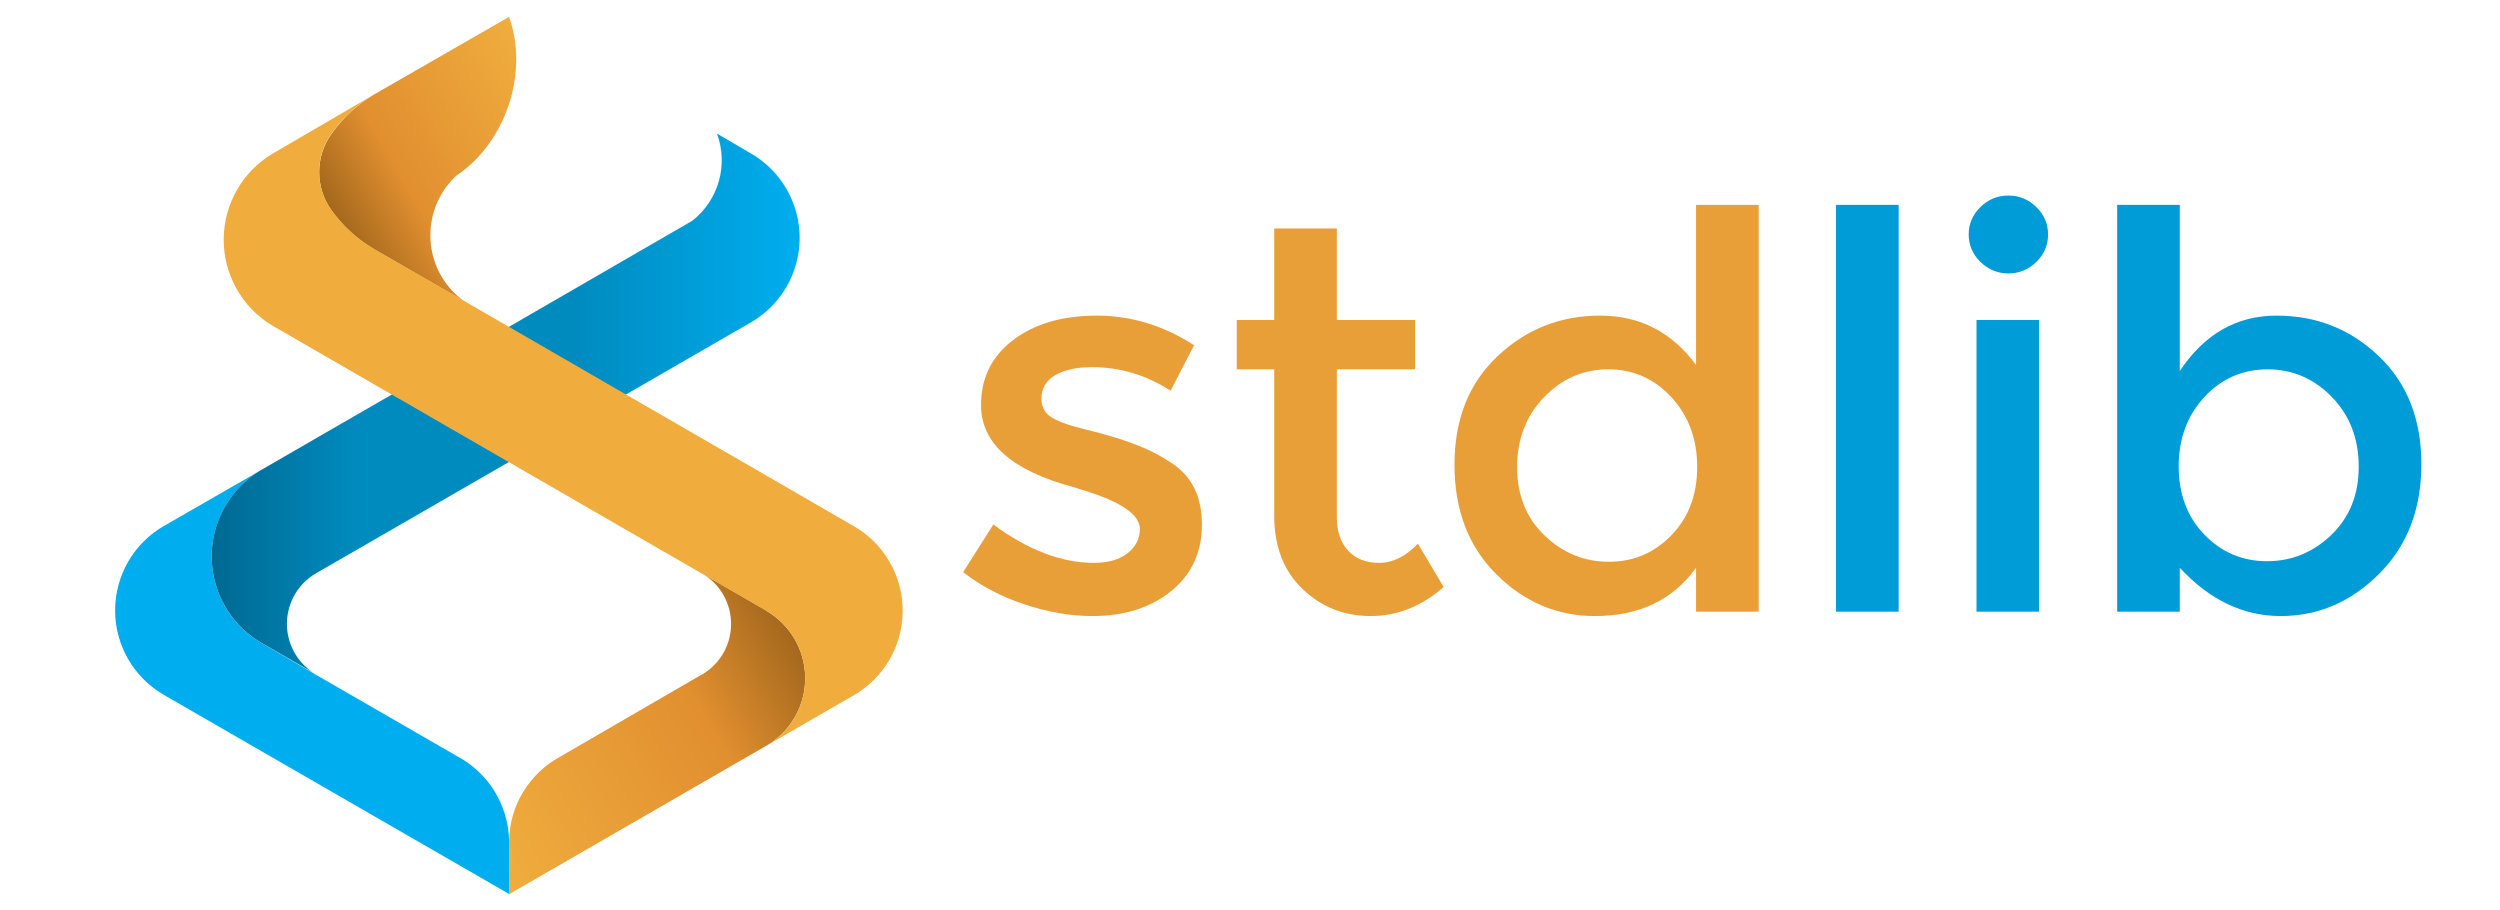
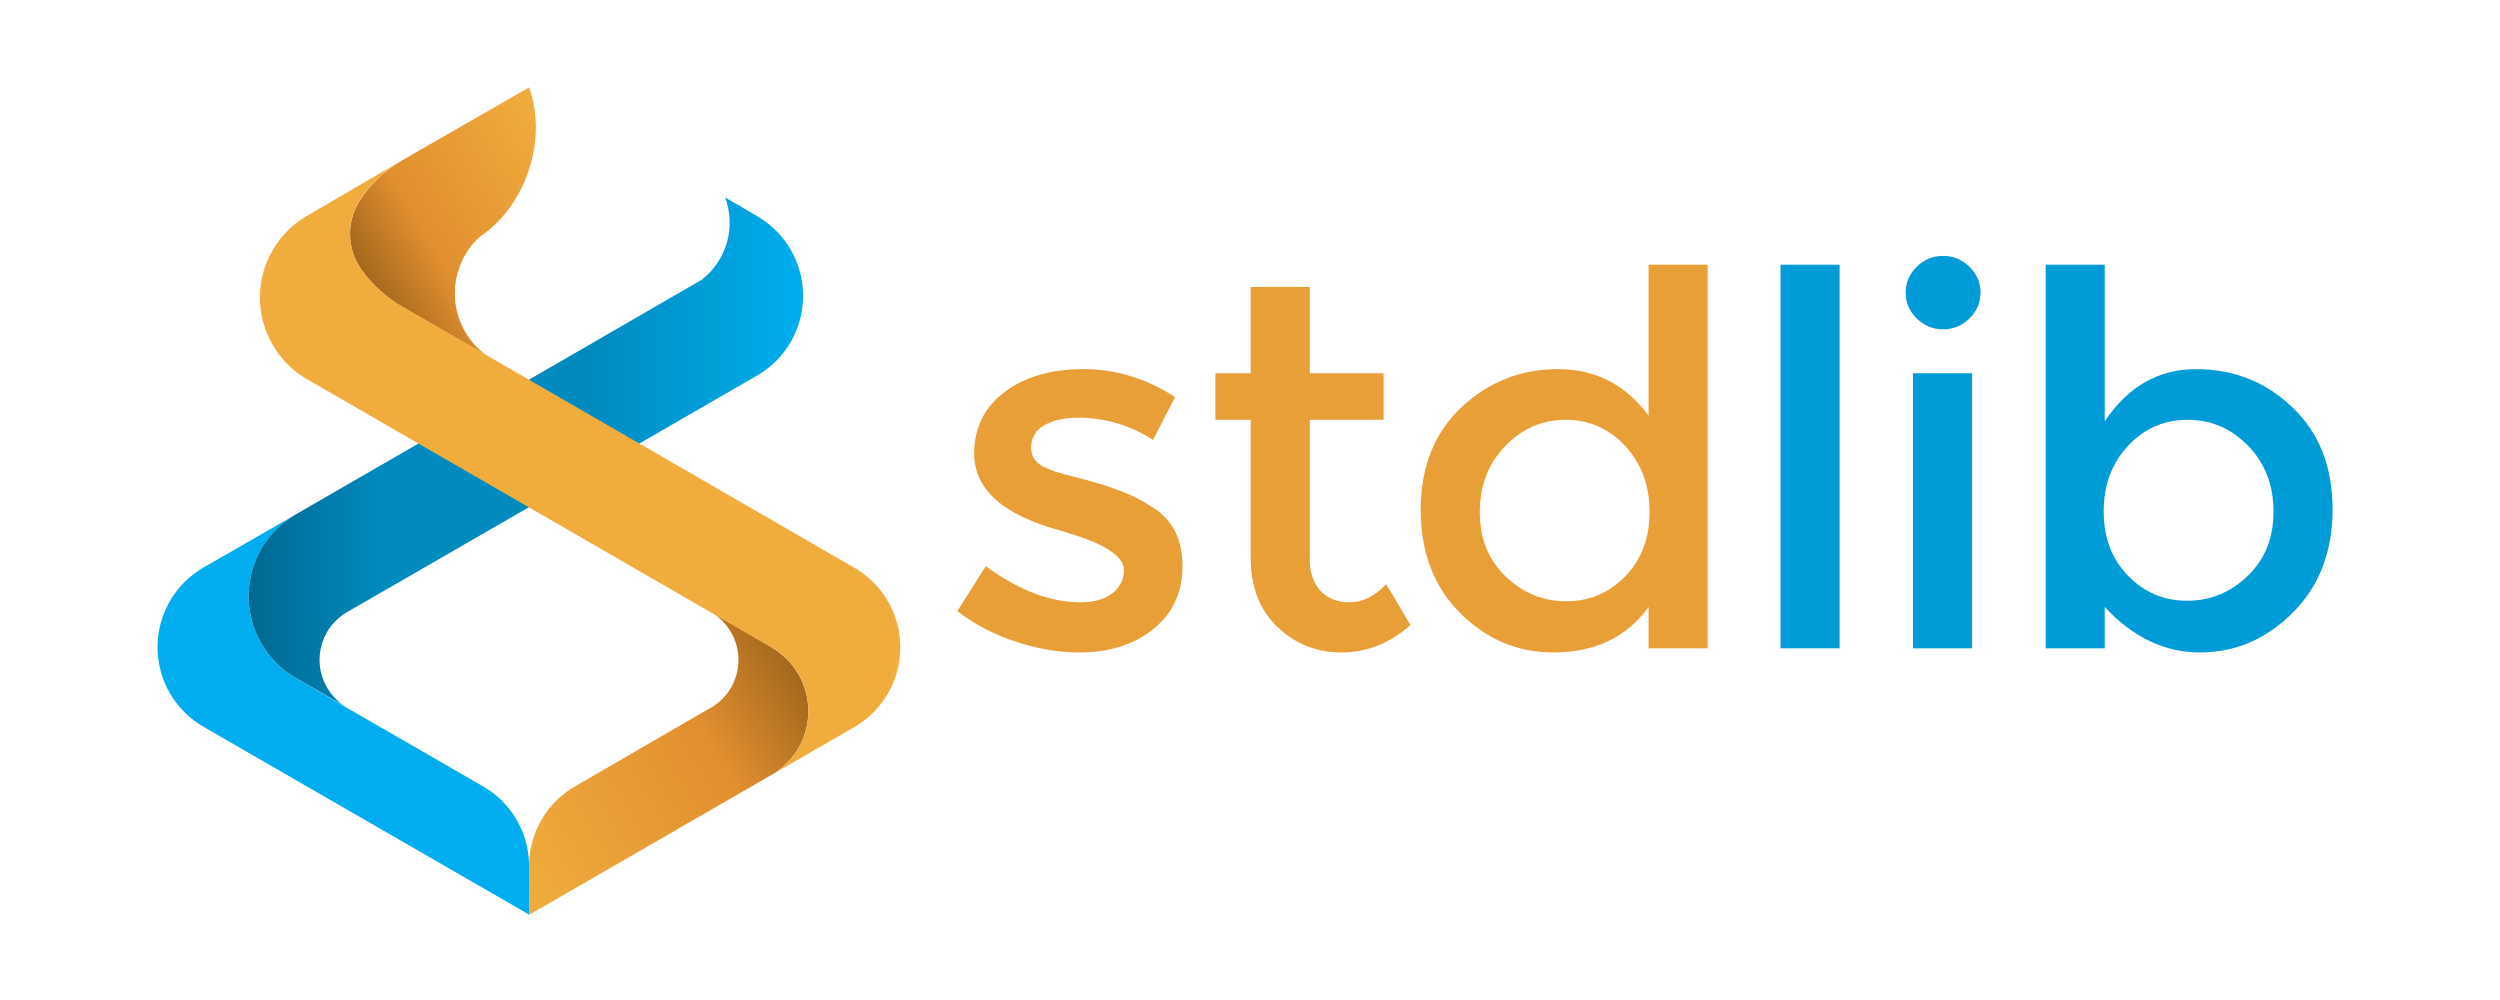
- <svg xmlns="http://www.w3.org/2000/svg" version="1.1" x="0" y="0" width="110" height="40" viewBox="0, 0, 110, 40">
+ <svg xmlns="http://www.w3.org/2000/svg" version="1.1" x="0" y="0" width="100" height="40" viewBox="0, 0, 100, 40">
  <defs>
-     <linearGradient id="Gradient_1" gradientUnits="userSpaceOnUse" x1="30.591" y1="21.026" x2="49.708" y2="9.986" gradientTransform="matrix(0.5, 0, 0, 0.5, 0, 0)">
+     <linearGradient id="Gradient_1" gradientUnits="userSpaceOnUse" x1="30.145" y1="23.745" x2="46.536" y2="14.279" gradientTransform="matrix(0.5, 0, 0, 0.5, 0, 0)">
      <stop offset="0" stop-color="#A4681D" />
      <stop offset="0.31" stop-color="#E18F2F" />
      <stop offset="0.679" stop-color="#E99F37" />
      <stop offset="1" stop-color="#F0AD3E" />
    </linearGradient>
-     <linearGradient id="Gradient_2" gradientUnits="userSpaceOnUse" x1="40.797" y1="71.735" x2="69.362" y2="55.242" gradientTransform="matrix(0.5, 0, 0, 0.5, 0, 0)">
+     <linearGradient id="Gradient_2" gradientUnits="userSpaceOnUse" x1="38.896" y1="67.222" x2="63.387" y2="53.081" gradientTransform="matrix(0.5, 0, 0, 0.5, 0, 0)">
      <stop offset="0" stop-color="#F0AD3E" />
      <stop offset="0.69" stop-color="#E18F2F" />
      <stop offset="1" stop-color="#A4681D" />
    </linearGradient>
-     <linearGradient id="Gradient_3" gradientUnits="userSpaceOnUse" x1="18.629" y1="35.495" x2="70.371" y2="35.495" gradientTransform="matrix(0.5, 0, 0, 0.5, 0, 0)">
+     <linearGradient id="Gradient_3" gradientUnits="userSpaceOnUse" x1="19.89" y1="36.15" x2="64.252" y2="36.15" gradientTransform="matrix(0.5, 0, 0, 0.5, 0, 0)">
      <stop offset="0" stop-color="#006991" />
      <stop offset="0.25" stop-color="#008BBF" />
      <stop offset="0.62" stop-color="#008BBF" />
      <stop offset="1" stop-color="#00AEEF" />
    </linearGradient>
  </defs>
  <g id="logo">
    <g>
-       <path d="M51.53,26.008 Q50.177,27.106 48.061,27.106 Q46.634,27.106 45.097,26.599 Q43.559,26.093 42.378,25.176 L43.706,23.077 Q45.995,24.766 48.135,24.766 Q49.07,24.766 49.611,24.344 Q50.153,23.922 50.153,23.27 Q50.153,22.305 47.545,21.534 Q47.348,21.461 47.249,21.437 Q43.165,20.352 43.165,17.819 Q43.165,16.034 44.58,14.96 Q45.995,13.887 48.258,13.887 Q50.522,13.887 52.539,15.19 L51.506,17.192 Q49.907,16.154 48.037,16.154 Q47.053,16.154 46.437,16.504 Q45.822,16.854 45.822,17.553 Q45.822,18.181 46.462,18.47 Q46.905,18.687 47.705,18.88 Q48.504,19.073 49.119,19.266 Q49.734,19.459 50.313,19.7 Q50.891,19.942 51.555,20.376 Q52.884,21.244 52.884,23.077 Q52.884,24.911 51.53,26.008 z" fill="#E99F37" />
-       <path d="M58.821,16.251 L58.821,22.764 Q58.821,23.68 59.313,24.223 Q59.806,24.766 60.691,24.766 Q61.577,24.766 62.389,23.922 L63.521,25.827 Q62.069,27.106 60.31,27.106 Q58.551,27.106 57.308,25.912 Q56.066,24.718 56.066,22.691 L56.066,16.251 L54.417,16.251 L54.417,14.08 L56.066,14.08 L56.066,10.052 L58.821,10.052 L58.821,14.08 L62.266,14.08 L62.266,16.251 z" fill="#E99F37" />
-       <path d="M65.843,25.272 Q63.997,23.439 63.997,20.448 Q63.997,17.457 65.892,15.672 Q67.786,13.887 70.407,13.887 Q73.027,13.887 74.626,16.058 L74.626,9.014 L77.382,9.014 L77.382,26.913 L74.626,26.913 L74.626,24.983 Q73.101,27.106 70.173,27.106 Q67.688,27.106 65.843,25.272 z M67.959,23.56 Q69.164,24.718 70.788,24.718 Q72.412,24.718 73.544,23.548 Q74.676,22.378 74.676,20.545 Q74.676,18.711 73.544,17.481 Q72.412,16.251 70.764,16.251 Q69.115,16.251 67.934,17.481 Q66.753,18.711 66.753,20.557 Q66.753,22.402 67.959,23.56 z" fill="#E99F37" />
-       <path d="M83.541,26.913 L80.785,26.913 L80.785,9.014 L83.541,9.014 z" fill="#009CD7" />
-       <path d="M89.722,26.913 L86.966,26.913 L86.966,14.08 L89.722,14.08 z M86.622,10.317 Q86.622,9.618 87.138,9.111 Q87.655,8.604 88.368,8.604 Q89.082,8.604 89.599,9.111 Q90.115,9.618 90.115,10.317 Q90.115,11.017 89.599,11.523 Q89.082,12.03 88.368,12.03 Q87.655,12.03 87.138,11.523 Q86.622,11.017 86.622,10.317 z" fill="#009CD7" />
-       <path d="M104.67,15.672 Q106.54,17.457 106.54,20.424 Q106.54,23.391 104.682,25.248 Q102.825,27.106 100.352,27.106 Q97.879,27.106 95.911,24.983 L95.911,26.913 L93.155,26.913 L93.155,9.014 L95.911,9.014 L95.911,16.323 Q97.535,13.887 100.167,13.887 Q102.8,13.887 104.67,15.672 z M96.993,23.524 Q98.125,24.693 99.749,24.693 Q101.373,24.693 102.579,23.536 Q103.784,22.378 103.784,20.532 Q103.784,18.687 102.603,17.469 Q101.422,16.251 99.774,16.251 Q98.125,16.251 96.993,17.469 Q95.862,18.687 95.862,20.52 Q95.862,22.354 96.993,23.524 z" fill="#009CD7" />
+       <path d="M46.14,25.157 Q44.979,26.098 43.165,26.098 Q41.942,26.098 40.623,25.664 Q39.305,25.23 38.292,24.444 L39.432,22.645 Q41.393,24.092 43.229,24.092 Q44.03,24.092 44.494,23.73 Q44.958,23.369 44.958,22.81 Q44.958,21.983 42.722,21.321 Q42.554,21.259 42.469,21.238 Q38.967,20.308 38.967,18.136 Q38.967,16.606 40.18,15.685 Q41.393,14.765 43.334,14.765 Q45.275,14.765 47.005,15.882 L46.119,17.598 Q44.747,16.709 43.144,16.709 Q42.3,16.709 41.773,17.009 Q41.246,17.309 41.246,17.909 Q41.246,18.446 41.794,18.695 Q42.174,18.881 42.859,19.046 Q43.545,19.212 44.072,19.377 Q44.6,19.543 45.096,19.749 Q45.591,19.956 46.161,20.328 Q47.3,21.073 47.3,22.645 Q47.3,24.216 46.14,25.157 z" fill="#E99F37" />
+       <path d="M52.391,16.792 L52.391,22.376 Q52.391,23.162 52.813,23.627 Q53.235,24.092 53.994,24.092 Q54.753,24.092 55.45,23.369 L56.42,25.002 Q55.175,26.098 53.667,26.098 Q52.159,26.098 51.093,25.075 Q50.028,24.051 50.028,22.314 L50.028,16.792 L48.615,16.792 L48.615,14.931 L50.028,14.931 L50.028,11.477 L52.391,11.477 L52.391,14.931 L55.344,14.931 L55.344,16.792 z" fill="#E99F37" />
+       <path d="M58.411,24.527 Q56.829,22.955 56.829,20.39 Q56.829,17.826 58.453,16.296 Q60.077,14.765 62.324,14.765 Q64.57,14.765 65.942,16.626 L65.942,10.588 L68.304,10.588 L68.304,25.933 L65.942,25.933 L65.942,24.279 Q64.634,26.098 62.123,26.098 Q59.993,26.098 58.411,24.527 z M60.225,23.058 Q61.258,24.051 62.651,24.051 Q64.043,24.051 65.013,23.048 Q65.984,22.045 65.984,20.473 Q65.984,18.901 65.013,17.847 Q64.043,16.792 62.63,16.792 Q61.216,16.792 60.204,17.847 Q59.191,18.901 59.191,20.484 Q59.191,22.066 60.225,23.058 z" fill="#E99F37" />
+       <path d="M73.585,25.933 L71.222,25.933 L71.222,10.588 L73.585,10.588 z" fill="#009CD7" />
+       <path d="M78.884,25.933 L76.521,25.933 L76.521,14.931 L78.884,14.931 z M76.226,11.704 Q76.226,11.105 76.669,10.67 Q77.112,10.236 77.724,10.236 Q78.335,10.236 78.778,10.67 Q79.221,11.105 79.221,11.704 Q79.221,12.304 78.778,12.738 Q78.335,13.173 77.724,13.173 Q77.112,13.173 76.669,12.738 Q76.226,12.304 76.226,11.704 z" fill="#009CD7" />
+       <path d="M91.7,16.296 Q93.303,17.826 93.303,20.37 Q93.303,22.914 91.711,24.506 Q90.118,26.098 87.998,26.098 Q85.878,26.098 84.19,24.279 L84.19,25.933 L81.828,25.933 L81.828,10.588 L84.19,10.588 L84.19,16.854 Q85.583,14.765 87.84,14.765 Q90.097,14.765 91.7,16.296 z M85.119,23.027 Q86.089,24.03 87.481,24.03 Q88.873,24.03 89.907,23.038 Q90.941,22.045 90.941,20.463 Q90.941,18.881 89.928,17.836 Q88.916,16.792 87.502,16.792 Q86.089,16.792 85.119,17.836 Q84.148,18.881 84.148,20.452 Q84.148,22.024 85.119,23.027 z" fill="#009CD7" />
    </g>
-     <path d="M22.399,0.742 L16.491,4.139 C15.738,4.579 15.089,5.176 14.587,5.888 C13.864,6.895 13.864,8.252 14.587,9.259 C15.092,9.963 15.741,10.552 16.491,10.985 L20.41,13.248 C20.223,13.112 20.049,12.957 19.891,12.788 C18.546,11.335 18.633,9.067 20.086,7.722 C22.256,6.279 23.282,3.182 22.399,0.742 z" fill="url(#Gradient_1)" />
-     <path d="M33.713,26.86 L30.855,25.21 C31.684,25.676 32.188,26.561 32.167,27.512 C32.146,28.463 31.602,29.325 30.753,29.753 L24.638,33.299 C23.289,34.034 22.435,35.434 22.399,36.97 L22.399,39.346 L33.835,32.745 C34.849,32.101 35.453,30.974 35.427,29.774 C35.402,28.573 34.752,27.473 33.713,26.872 z" fill="url(#Gradient_2)" />
-     <path d="M11.403,28.231 C10.094,27.421 9.303,25.987 9.315,24.448 C9.327,22.91 10.141,21.489 11.461,20.699 L7.212,23.142 C5.883,23.908 5.065,25.325 5.065,26.859 C5.065,28.392 5.883,29.809 7.212,30.575 L10.951,32.733 L22.399,39.335 L22.399,36.958 C22.358,35.427 21.505,34.032 20.159,33.299 L14.036,29.767 C13.949,29.723 13.866,29.675 13.785,29.622 z" fill="#00AEEF" />
-     <path d="M27.548,17.354 L33.039,14.184 C34.367,13.417 35.184,12.001 35.184,10.468 C35.184,8.935 34.367,7.518 33.039,6.751 L31.546,5.877 C32.057,7.254 31.619,8.804 30.464,9.711 L22.399,14.377 L11.461,20.696 C10.141,21.486 9.327,22.907 9.315,24.445 C9.303,25.984 10.094,27.418 11.403,28.228 L13.794,29.607 C13.048,29.121 12.606,28.284 12.625,27.393 C12.645,26.503 13.123,25.686 13.89,25.233 z" fill="url(#Gradient_3)" />
-     <path d="M16.491,10.971 C15.741,10.537 15.092,9.949 14.587,9.245 C13.864,8.237 13.864,6.881 14.587,5.874 C15.091,5.166 15.74,4.575 16.491,4.139 L11.989,6.763 C10.668,7.553 9.855,8.974 9.843,10.513 C9.831,12.051 10.622,13.485 11.93,14.295 L33.713,26.872 C34.752,27.473 35.402,28.573 35.427,29.774 C35.453,30.974 34.849,32.101 33.835,32.745 L37.574,30.587 C38.901,29.82 39.718,28.403 39.718,26.87 C39.718,25.337 38.901,23.921 37.574,23.154 z" fill="#F0AD3E" />
+     <path d="M21.163,3.495 L16.098,6.407 C15.452,6.785 14.896,7.296 14.465,7.907 C13.845,8.771 13.845,9.934 14.465,10.797 C14.898,11.401 15.455,11.906 16.098,12.277 L19.458,14.218 C19.297,14.1 19.148,13.968 19.013,13.822 C17.86,12.577 17.935,10.633 19.18,9.48 C21.04,8.242 21.92,5.587 21.163,3.495 z" fill="url(#Gradient_1)" />
+     <path d="M30.863,25.888 L28.413,24.473 C29.124,24.873 29.556,25.631 29.538,26.447 C29.52,27.262 29.054,28.001 28.326,28.368 L23.083,31.408 C21.926,32.039 21.194,33.239 21.163,34.556 L21.163,36.593 L30.968,30.933 C31.837,30.381 32.355,29.415 32.333,28.386 C32.312,27.357 31.755,26.414 30.863,25.898 z" fill="url(#Gradient_2)" />
+     <path d="M11.735,27.063 C10.613,26.369 9.935,25.139 9.946,23.82 C9.956,22.501 10.653,21.282 11.785,20.605 L8.142,22.7 C7.003,23.357 6.301,24.572 6.301,25.887 C6.301,27.201 7.003,28.417 8.142,29.073 L11.347,30.923 L21.163,36.583 L21.163,34.546 C21.128,33.233 20.396,32.037 19.243,31.408 L13.993,28.381 C13.919,28.343 13.847,28.301 13.778,28.256 z" fill="#00AEEF" />
+     <path d="M25.578,17.738 L30.286,15.02 C31.424,14.363 32.125,13.148 32.125,11.834 C32.125,10.519 31.424,9.305 30.286,8.647 L29.006,7.897 C29.443,9.078 29.069,10.407 28.078,11.185 L21.163,15.185 L11.785,20.603 C10.653,21.28 9.956,22.498 9.946,23.818 C9.935,25.137 10.613,26.366 11.735,27.061 L13.785,28.243 C13.146,27.826 12.767,27.108 12.783,26.345 C12.8,25.582 13.21,24.881 13.868,24.493 z" fill="url(#Gradient_3)" />
+     <path d="M16.098,12.265 C15.455,11.893 14.898,11.389 14.465,10.785 C13.845,9.921 13.845,8.758 14.465,7.895 C14.897,7.288 15.454,6.781 16.098,6.407 L12.238,8.657 C11.106,9.334 10.408,10.553 10.398,11.872 C10.388,13.191 11.066,14.421 12.188,15.115 L30.863,25.898 C31.755,26.414 32.312,27.357 32.333,28.386 C32.355,29.415 31.837,30.381 30.968,30.933 L34.173,29.083 C35.312,28.426 36.012,27.211 36.012,25.897 C36.012,24.582 35.312,23.368 34.173,22.71 z" fill="#F0AD3E" />
  </g>
</svg>
